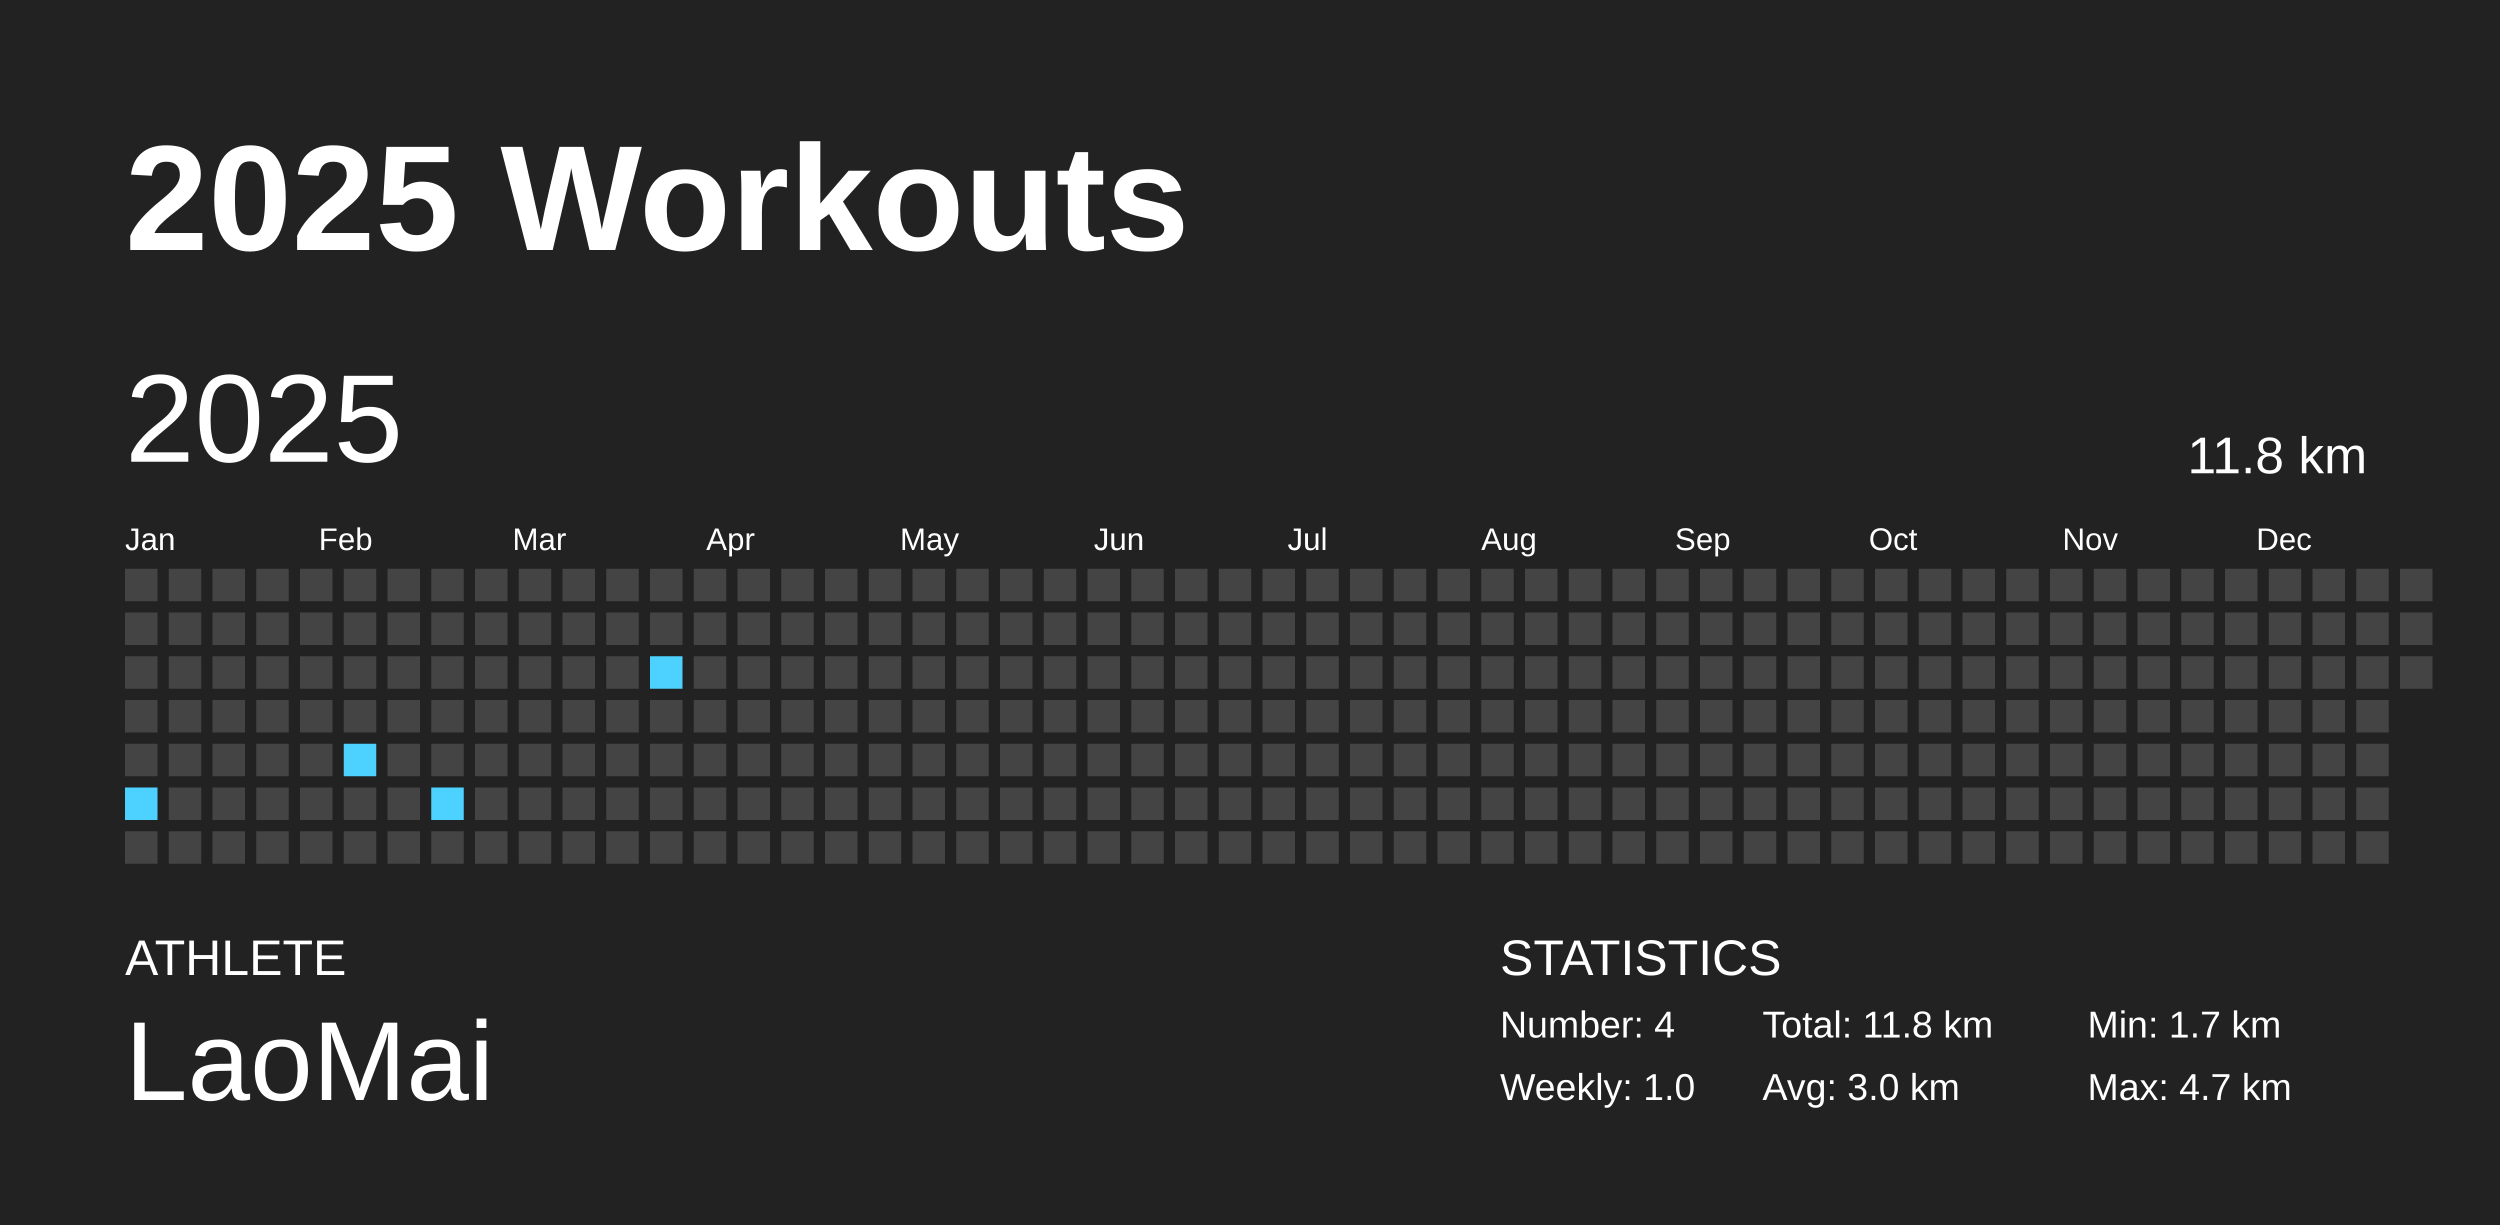
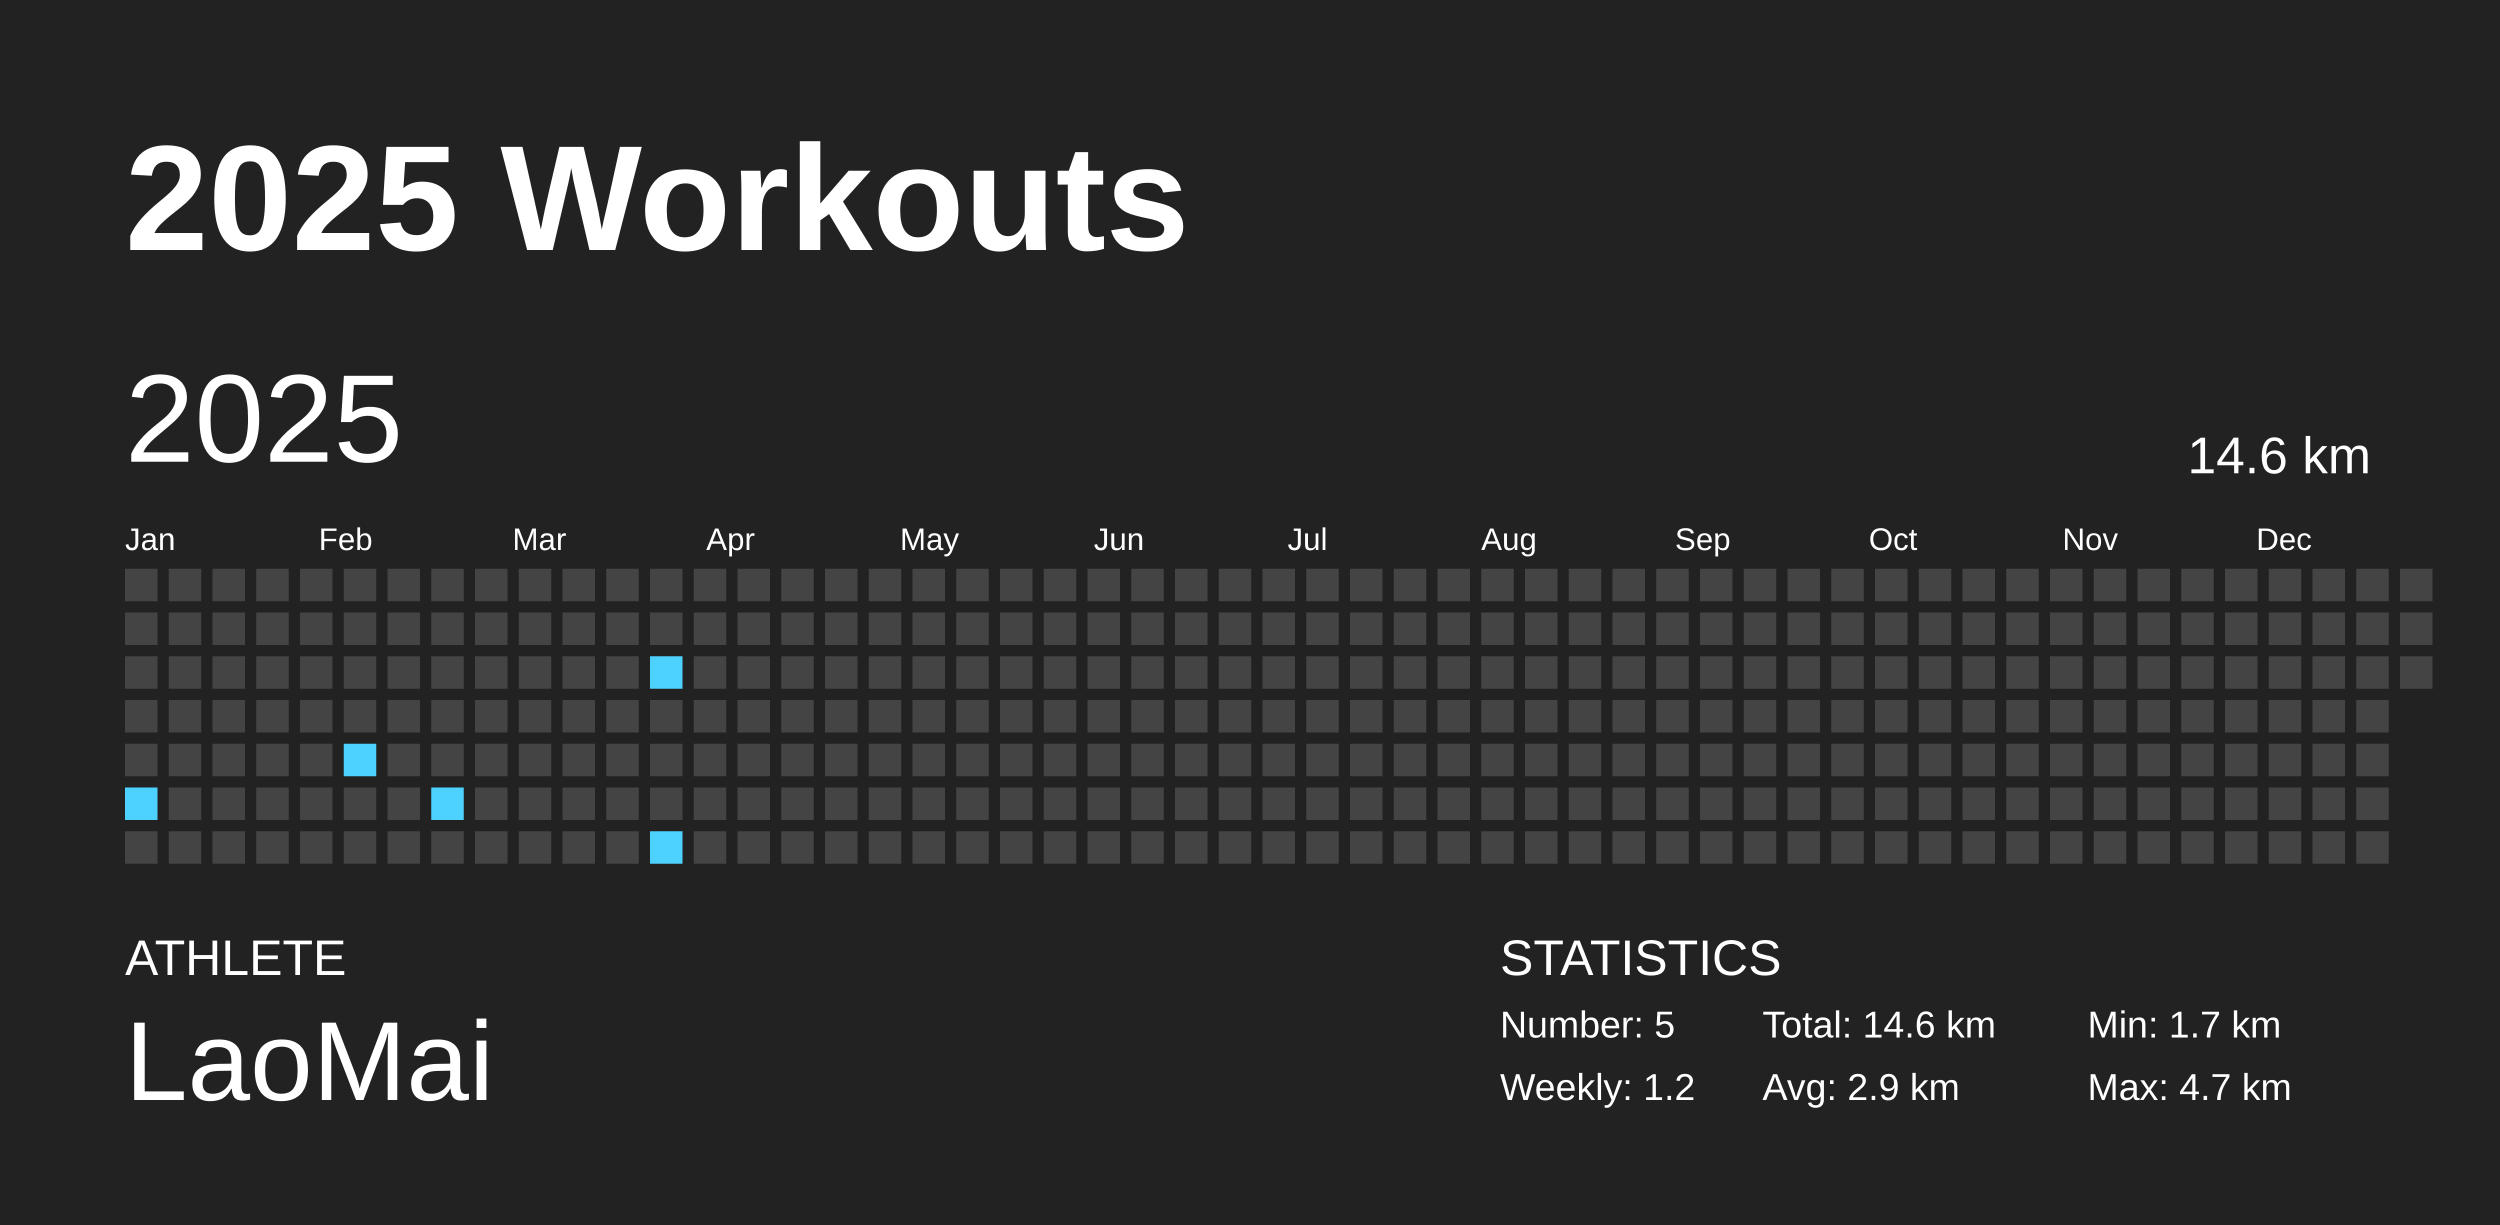
<svg xmlns="http://www.w3.org/2000/svg" baseProfile="full" height="98mm" version="1.1" viewBox="0,0,200,98" width="200mm">
  <defs />
  <rect fill="#222222" height="98" width="200" x="0" y="0" />
  <text fill="#FFFFFF" style="font-size:12px; font-family:Arial; font-weight:bold;" x="10" y="20">2025 Workouts</text>
  <text fill="#FFFFFF" style="font-size:4px; font-family:Arial" x="10" y="78">ATHLETE</text>
  <text fill="#FFFFFF" style="font-size:9px; font-family:Arial" x="10" y="88">LaoMai</text>
  <text fill="#FFFFFF" style="font-size:4px; font-family:Arial" x="120" y="78">STATISTICS</text>
-   <text fill="#FFFFFF" style="font-size:3px; font-family:Arial" x="120" y="83">Number: 4</text>
-   <text fill="#FFFFFF" style="font-size:3px; font-family:Arial" x="120" y="88">Weekly: 1.0</text>
-   <text fill="#FFFFFF" style="font-size:3px; font-family:Arial" x="141" y="83">Total: 11.8 km</text>
-   <text fill="#FFFFFF" style="font-size:3px; font-family:Arial" x="141" y="88">Avg: 3.0 km</text>
+   <text fill="#FFFFFF" style="font-size:3px; font-family:Arial" x="120" y="83">Number: 5</text>
+   <text fill="#FFFFFF" style="font-size:3px; font-family:Arial" x="120" y="88">Weekly: 1.2</text>
+   <text fill="#FFFFFF" style="font-size:3px; font-family:Arial" x="141" y="83">Total: 14.6 km</text>
+   <text fill="#FFFFFF" style="font-size:3px; font-family:Arial" x="141" y="88">Avg: 2.9 km</text>
  <text fill="#FFFFFF" style="font-size:3px; font-family:Arial" x="167" y="83">Min: 1.7 km</text>
  <text fill="#FFFFFF" style="font-size:3px; font-family:Arial" x="167" y="88">Max: 4.7 km</text>
  <text dominant-baseline="hanging" fill="#FFFFFF" style="font-size:10.0px; font-family:Arial;" x="10" y="30">2025</text>
-   <text dominant-baseline="hanging" fill="#FFFFFF" style="font-size:4.125px; font-family:Arial;" x="175" y="35">11.8 km</text>
+   <text dominant-baseline="hanging" fill="#FFFFFF" style="font-size:4.125px; font-family:Arial;" x="175" y="35">14.6 km</text>
  <text fill="#FFFFFF" style="font-size:2.5px; font-family:Arial" x="10.0" y="44">Jan</text>
  <text fill="#FFFFFF" style="font-size:2.5px; font-family:Arial" x="25.5" y="44">Feb</text>
  <text fill="#FFFFFF" style="font-size:2.5px; font-family:Arial" x="41.0" y="44">Mar</text>
  <text fill="#FFFFFF" style="font-size:2.5px; font-family:Arial" x="56.5" y="44">Apr</text>
  <text fill="#FFFFFF" style="font-size:2.5px; font-family:Arial" x="72.0" y="44">May</text>
  <text fill="#FFFFFF" style="font-size:2.5px; font-family:Arial" x="87.5" y="44">Jun</text>
  <text fill="#FFFFFF" style="font-size:2.5px; font-family:Arial" x="103.0" y="44">Jul</text>
  <text fill="#FFFFFF" style="font-size:2.5px; font-family:Arial" x="118.5" y="44">Aug</text>
  <text fill="#FFFFFF" style="font-size:2.5px; font-family:Arial" x="134.0" y="44">Sep</text>
  <text fill="#FFFFFF" style="font-size:2.5px; font-family:Arial" x="149.5" y="44">Oct</text>
  <text fill="#FFFFFF" style="font-size:2.5px; font-family:Arial" x="165.0" y="44">Nov</text>
  <text fill="#FFFFFF" style="font-size:2.5px; font-family:Arial" x="180.5" y="44">Dec</text>
  <rect fill="#444444" height="2.6" width="2.6" x="10.0" y="45.5" />
  <rect fill="#444444" height="2.6" width="2.6" x="10.0" y="49.0" />
  <rect fill="#444444" height="2.6" width="2.6" x="10.0" y="52.5" />
  <rect fill="#444444" height="2.6" width="2.6" x="10.0" y="56.0" />
  <rect fill="#444444" height="2.6" width="2.6" x="10.0" y="59.5" />
  <rect fill="#4dd2ff" height="2.6" width="2.6" x="10.0" y="63.0" />
  <rect fill="#444444" height="2.6" width="2.6" x="10.0" y="66.5" />
  <rect fill="#444444" height="2.6" width="2.6" x="13.5" y="45.5" />
  <rect fill="#444444" height="2.6" width="2.6" x="13.5" y="49.0" />
  <rect fill="#444444" height="2.6" width="2.6" x="13.5" y="52.5" />
  <rect fill="#444444" height="2.6" width="2.6" x="13.5" y="56.0" />
  <rect fill="#444444" height="2.6" width="2.6" x="13.5" y="59.5" />
  <rect fill="#444444" height="2.6" width="2.6" x="13.5" y="63.0" />
  <rect fill="#444444" height="2.6" width="2.6" x="13.5" y="66.5" />
  <rect fill="#444444" height="2.6" width="2.6" x="17.0" y="45.5" />
  <rect fill="#444444" height="2.6" width="2.6" x="17.0" y="49.0" />
  <rect fill="#444444" height="2.6" width="2.6" x="17.0" y="52.5" />
  <rect fill="#444444" height="2.6" width="2.6" x="17.0" y="56.0" />
  <rect fill="#444444" height="2.6" width="2.6" x="17.0" y="59.5" />
  <rect fill="#444444" height="2.6" width="2.6" x="17.0" y="63.0" />
  <rect fill="#444444" height="2.6" width="2.6" x="17.0" y="66.5" />
  <rect fill="#444444" height="2.6" width="2.6" x="20.5" y="45.5" />
  <rect fill="#444444" height="2.6" width="2.6" x="20.5" y="49.0" />
  <rect fill="#444444" height="2.6" width="2.6" x="20.5" y="52.5" />
  <rect fill="#444444" height="2.6" width="2.6" x="20.5" y="56.0" />
  <rect fill="#444444" height="2.6" width="2.6" x="20.5" y="59.5" />
  <rect fill="#444444" height="2.6" width="2.6" x="20.5" y="63.0" />
  <rect fill="#444444" height="2.6" width="2.6" x="20.5" y="66.5" />
  <rect fill="#444444" height="2.6" width="2.6" x="24.0" y="45.5" />
  <rect fill="#444444" height="2.6" width="2.6" x="24.0" y="49.0" />
  <rect fill="#444444" height="2.6" width="2.6" x="24.0" y="52.5" />
  <rect fill="#444444" height="2.6" width="2.6" x="24.0" y="56.0" />
  <rect fill="#444444" height="2.6" width="2.6" x="24.0" y="59.5" />
  <rect fill="#444444" height="2.6" width="2.6" x="24.0" y="63.0" />
  <rect fill="#444444" height="2.6" width="2.6" x="24.0" y="66.5" />
  <rect fill="#444444" height="2.6" width="2.6" x="27.5" y="45.5" />
  <rect fill="#444444" height="2.6" width="2.6" x="27.5" y="49.0" />
  <rect fill="#444444" height="2.6" width="2.6" x="27.5" y="52.5" />
  <rect fill="#444444" height="2.6" width="2.6" x="27.5" y="56.0" />
  <rect fill="#4dd2ff" height="2.6" width="2.6" x="27.5" y="59.5" />
  <rect fill="#444444" height="2.6" width="2.6" x="27.5" y="63.0" />
  <rect fill="#444444" height="2.6" width="2.6" x="27.5" y="66.5" />
  <rect fill="#444444" height="2.6" width="2.6" x="31.0" y="45.5" />
  <rect fill="#444444" height="2.6" width="2.6" x="31.0" y="49.0" />
  <rect fill="#444444" height="2.6" width="2.6" x="31.0" y="52.5" />
  <rect fill="#444444" height="2.6" width="2.6" x="31.0" y="56.0" />
  <rect fill="#444444" height="2.6" width="2.6" x="31.0" y="59.5" />
  <rect fill="#444444" height="2.6" width="2.6" x="31.0" y="63.0" />
  <rect fill="#444444" height="2.6" width="2.6" x="31.0" y="66.5" />
  <rect fill="#444444" height="2.6" width="2.6" x="34.5" y="45.5" />
  <rect fill="#444444" height="2.6" width="2.6" x="34.5" y="49.0" />
  <rect fill="#444444" height="2.6" width="2.6" x="34.5" y="52.5" />
  <rect fill="#444444" height="2.6" width="2.6" x="34.5" y="56.0" />
  <rect fill="#444444" height="2.6" width="2.6" x="34.5" y="59.5" />
  <rect fill="#4dd2ff" height="2.6" width="2.6" x="34.5" y="63.0" />
  <rect fill="#444444" height="2.6" width="2.6" x="34.5" y="66.5" />
  <rect fill="#444444" height="2.6" width="2.6" x="38.0" y="45.5" />
  <rect fill="#444444" height="2.6" width="2.6" x="38.0" y="49.0" />
  <rect fill="#444444" height="2.6" width="2.6" x="38.0" y="52.5" />
  <rect fill="#444444" height="2.6" width="2.6" x="38.0" y="56.0" />
  <rect fill="#444444" height="2.6" width="2.6" x="38.0" y="59.5" />
  <rect fill="#444444" height="2.6" width="2.6" x="38.0" y="63.0" />
  <rect fill="#444444" height="2.6" width="2.6" x="38.0" y="66.5" />
  <rect fill="#444444" height="2.6" width="2.6" x="41.5" y="45.5" />
  <rect fill="#444444" height="2.6" width="2.6" x="41.5" y="49.0" />
  <rect fill="#444444" height="2.6" width="2.6" x="41.5" y="52.5" />
  <rect fill="#444444" height="2.6" width="2.6" x="41.5" y="56.0" />
  <rect fill="#444444" height="2.6" width="2.6" x="41.5" y="59.5" />
  <rect fill="#444444" height="2.6" width="2.6" x="41.5" y="63.0" />
  <rect fill="#444444" height="2.6" width="2.6" x="41.5" y="66.5" />
  <rect fill="#444444" height="2.6" width="2.6" x="45.0" y="45.5" />
  <rect fill="#444444" height="2.6" width="2.6" x="45.0" y="49.0" />
  <rect fill="#444444" height="2.6" width="2.6" x="45.0" y="52.5" />
  <rect fill="#444444" height="2.6" width="2.6" x="45.0" y="56.0" />
  <rect fill="#444444" height="2.6" width="2.6" x="45.0" y="59.5" />
  <rect fill="#444444" height="2.6" width="2.6" x="45.0" y="63.0" />
  <rect fill="#444444" height="2.6" width="2.6" x="45.0" y="66.5" />
  <rect fill="#444444" height="2.6" width="2.6" x="48.5" y="45.5" />
  <rect fill="#444444" height="2.6" width="2.6" x="48.5" y="49.0" />
  <rect fill="#444444" height="2.6" width="2.6" x="48.5" y="52.5" />
  <rect fill="#444444" height="2.6" width="2.6" x="48.5" y="56.0" />
  <rect fill="#444444" height="2.6" width="2.6" x="48.5" y="59.5" />
  <rect fill="#444444" height="2.6" width="2.6" x="48.5" y="63.0" />
  <rect fill="#444444" height="2.6" width="2.6" x="48.5" y="66.5" />
  <rect fill="#444444" height="2.6" width="2.6" x="52.0" y="45.5" />
  <rect fill="#444444" height="2.6" width="2.6" x="52.0" y="49.0" />
  <rect fill="#4dd2ff" height="2.6" width="2.6" x="52.0" y="52.5" />
  <rect fill="#444444" height="2.6" width="2.6" x="52.0" y="56.0" />
  <rect fill="#444444" height="2.6" width="2.6" x="52.0" y="59.5" />
  <rect fill="#444444" height="2.6" width="2.6" x="52.0" y="63.0" />
-   <rect fill="#444444" height="2.6" width="2.6" x="52.0" y="66.5" />
+   <rect fill="#4dd2ff" height="2.6" width="2.6" x="52.0" y="66.5" />
  <rect fill="#444444" height="2.6" width="2.6" x="55.5" y="45.5" />
  <rect fill="#444444" height="2.6" width="2.6" x="55.5" y="49.0" />
  <rect fill="#444444" height="2.6" width="2.6" x="55.5" y="52.5" />
  <rect fill="#444444" height="2.6" width="2.6" x="55.5" y="56.0" />
  <rect fill="#444444" height="2.6" width="2.6" x="55.5" y="59.5" />
  <rect fill="#444444" height="2.6" width="2.6" x="55.5" y="63.0" />
  <rect fill="#444444" height="2.6" width="2.6" x="55.5" y="66.5" />
  <rect fill="#444444" height="2.6" width="2.6" x="59.0" y="45.5" />
  <rect fill="#444444" height="2.6" width="2.6" x="59.0" y="49.0" />
  <rect fill="#444444" height="2.6" width="2.6" x="59.0" y="52.5" />
  <rect fill="#444444" height="2.6" width="2.6" x="59.0" y="56.0" />
  <rect fill="#444444" height="2.6" width="2.6" x="59.0" y="59.5" />
  <rect fill="#444444" height="2.6" width="2.6" x="59.0" y="63.0" />
  <rect fill="#444444" height="2.6" width="2.6" x="59.0" y="66.5" />
  <rect fill="#444444" height="2.6" width="2.6" x="62.5" y="45.5" />
  <rect fill="#444444" height="2.6" width="2.6" x="62.5" y="49.0" />
  <rect fill="#444444" height="2.6" width="2.6" x="62.5" y="52.5" />
  <rect fill="#444444" height="2.6" width="2.6" x="62.5" y="56.0" />
  <rect fill="#444444" height="2.6" width="2.6" x="62.5" y="59.5" />
  <rect fill="#444444" height="2.6" width="2.6" x="62.5" y="63.0" />
  <rect fill="#444444" height="2.6" width="2.6" x="62.5" y="66.5" />
  <rect fill="#444444" height="2.6" width="2.6" x="66.0" y="45.5" />
  <rect fill="#444444" height="2.6" width="2.6" x="66.0" y="49.0" />
  <rect fill="#444444" height="2.6" width="2.6" x="66.0" y="52.5" />
  <rect fill="#444444" height="2.6" width="2.6" x="66.0" y="56.0" />
  <rect fill="#444444" height="2.6" width="2.6" x="66.0" y="59.5" />
  <rect fill="#444444" height="2.6" width="2.6" x="66.0" y="63.0" />
  <rect fill="#444444" height="2.6" width="2.6" x="66.0" y="66.5" />
  <rect fill="#444444" height="2.6" width="2.6" x="69.5" y="45.5" />
  <rect fill="#444444" height="2.6" width="2.6" x="69.5" y="49.0" />
  <rect fill="#444444" height="2.6" width="2.6" x="69.5" y="52.5" />
  <rect fill="#444444" height="2.6" width="2.6" x="69.5" y="56.0" />
  <rect fill="#444444" height="2.6" width="2.6" x="69.5" y="59.5" />
  <rect fill="#444444" height="2.6" width="2.6" x="69.5" y="63.0" />
  <rect fill="#444444" height="2.6" width="2.6" x="69.5" y="66.5" />
  <rect fill="#444444" height="2.6" width="2.6" x="73.0" y="45.5" />
  <rect fill="#444444" height="2.6" width="2.6" x="73.0" y="49.0" />
  <rect fill="#444444" height="2.6" width="2.6" x="73.0" y="52.5" />
  <rect fill="#444444" height="2.6" width="2.6" x="73.0" y="56.0" />
  <rect fill="#444444" height="2.6" width="2.6" x="73.0" y="59.5" />
  <rect fill="#444444" height="2.6" width="2.6" x="73.0" y="63.0" />
  <rect fill="#444444" height="2.6" width="2.6" x="73.0" y="66.5" />
  <rect fill="#444444" height="2.6" width="2.6" x="76.5" y="45.5" />
  <rect fill="#444444" height="2.6" width="2.6" x="76.5" y="49.0" />
  <rect fill="#444444" height="2.6" width="2.6" x="76.5" y="52.5" />
  <rect fill="#444444" height="2.6" width="2.6" x="76.5" y="56.0" />
  <rect fill="#444444" height="2.6" width="2.6" x="76.5" y="59.5" />
  <rect fill="#444444" height="2.6" width="2.6" x="76.5" y="63.0" />
  <rect fill="#444444" height="2.6" width="2.6" x="76.5" y="66.5" />
  <rect fill="#444444" height="2.6" width="2.6" x="80.0" y="45.5" />
  <rect fill="#444444" height="2.6" width="2.6" x="80.0" y="49.0" />
  <rect fill="#444444" height="2.6" width="2.6" x="80.0" y="52.5" />
  <rect fill="#444444" height="2.6" width="2.6" x="80.0" y="56.0" />
  <rect fill="#444444" height="2.6" width="2.6" x="80.0" y="59.5" />
  <rect fill="#444444" height="2.6" width="2.6" x="80.0" y="63.0" />
  <rect fill="#444444" height="2.6" width="2.6" x="80.0" y="66.5" />
  <rect fill="#444444" height="2.6" width="2.6" x="83.5" y="45.5" />
  <rect fill="#444444" height="2.6" width="2.6" x="83.5" y="49.0" />
  <rect fill="#444444" height="2.6" width="2.6" x="83.5" y="52.5" />
  <rect fill="#444444" height="2.6" width="2.6" x="83.5" y="56.0" />
  <rect fill="#444444" height="2.6" width="2.6" x="83.5" y="59.5" />
  <rect fill="#444444" height="2.6" width="2.6" x="83.5" y="63.0" />
  <rect fill="#444444" height="2.6" width="2.6" x="83.5" y="66.5" />
  <rect fill="#444444" height="2.6" width="2.6" x="87.0" y="45.5" />
  <rect fill="#444444" height="2.6" width="2.6" x="87.0" y="49.0" />
  <rect fill="#444444" height="2.6" width="2.6" x="87.0" y="52.5" />
  <rect fill="#444444" height="2.6" width="2.6" x="87.0" y="56.0" />
  <rect fill="#444444" height="2.6" width="2.6" x="87.0" y="59.5" />
  <rect fill="#444444" height="2.6" width="2.6" x="87.0" y="63.0" />
  <rect fill="#444444" height="2.6" width="2.6" x="87.0" y="66.5" />
  <rect fill="#444444" height="2.6" width="2.6" x="90.5" y="45.5" />
  <rect fill="#444444" height="2.6" width="2.6" x="90.5" y="49.0" />
  <rect fill="#444444" height="2.6" width="2.6" x="90.5" y="52.5" />
  <rect fill="#444444" height="2.6" width="2.6" x="90.5" y="56.0" />
  <rect fill="#444444" height="2.6" width="2.6" x="90.5" y="59.5" />
  <rect fill="#444444" height="2.6" width="2.6" x="90.5" y="63.0" />
  <rect fill="#444444" height="2.6" width="2.6" x="90.5" y="66.5" />
  <rect fill="#444444" height="2.6" width="2.6" x="94.0" y="45.5" />
  <rect fill="#444444" height="2.6" width="2.6" x="94.0" y="49.0" />
  <rect fill="#444444" height="2.6" width="2.6" x="94.0" y="52.5" />
  <rect fill="#444444" height="2.6" width="2.6" x="94.0" y="56.0" />
  <rect fill="#444444" height="2.6" width="2.6" x="94.0" y="59.5" />
  <rect fill="#444444" height="2.6" width="2.6" x="94.0" y="63.0" />
  <rect fill="#444444" height="2.6" width="2.6" x="94.0" y="66.5" />
  <rect fill="#444444" height="2.6" width="2.6" x="97.5" y="45.5" />
  <rect fill="#444444" height="2.6" width="2.6" x="97.5" y="49.0" />
  <rect fill="#444444" height="2.6" width="2.6" x="97.5" y="52.5" />
  <rect fill="#444444" height="2.6" width="2.6" x="97.5" y="56.0" />
  <rect fill="#444444" height="2.6" width="2.6" x="97.5" y="59.5" />
  <rect fill="#444444" height="2.6" width="2.6" x="97.5" y="63.0" />
  <rect fill="#444444" height="2.6" width="2.6" x="97.5" y="66.5" />
  <rect fill="#444444" height="2.6" width="2.6" x="101.0" y="45.5" />
  <rect fill="#444444" height="2.6" width="2.6" x="101.0" y="49.0" />
  <rect fill="#444444" height="2.6" width="2.6" x="101.0" y="52.5" />
  <rect fill="#444444" height="2.6" width="2.6" x="101.0" y="56.0" />
  <rect fill="#444444" height="2.6" width="2.6" x="101.0" y="59.5" />
  <rect fill="#444444" height="2.6" width="2.6" x="101.0" y="63.0" />
  <rect fill="#444444" height="2.6" width="2.6" x="101.0" y="66.5" />
  <rect fill="#444444" height="2.6" width="2.6" x="104.5" y="45.5" />
  <rect fill="#444444" height="2.6" width="2.6" x="104.5" y="49.0" />
  <rect fill="#444444" height="2.6" width="2.6" x="104.5" y="52.5" />
  <rect fill="#444444" height="2.6" width="2.6" x="104.5" y="56.0" />
  <rect fill="#444444" height="2.6" width="2.6" x="104.5" y="59.5" />
  <rect fill="#444444" height="2.6" width="2.6" x="104.5" y="63.0" />
  <rect fill="#444444" height="2.6" width="2.6" x="104.5" y="66.5" />
  <rect fill="#444444" height="2.6" width="2.6" x="108.0" y="45.5" />
  <rect fill="#444444" height="2.6" width="2.6" x="108.0" y="49.0" />
  <rect fill="#444444" height="2.6" width="2.6" x="108.0" y="52.5" />
  <rect fill="#444444" height="2.6" width="2.6" x="108.0" y="56.0" />
  <rect fill="#444444" height="2.6" width="2.6" x="108.0" y="59.5" />
  <rect fill="#444444" height="2.6" width="2.6" x="108.0" y="63.0" />
  <rect fill="#444444" height="2.6" width="2.6" x="108.0" y="66.5" />
  <rect fill="#444444" height="2.6" width="2.6" x="111.5" y="45.5" />
  <rect fill="#444444" height="2.6" width="2.6" x="111.5" y="49.0" />
  <rect fill="#444444" height="2.6" width="2.6" x="111.5" y="52.5" />
  <rect fill="#444444" height="2.6" width="2.6" x="111.5" y="56.0" />
  <rect fill="#444444" height="2.6" width="2.6" x="111.5" y="59.5" />
  <rect fill="#444444" height="2.6" width="2.6" x="111.5" y="63.0" />
  <rect fill="#444444" height="2.6" width="2.6" x="111.5" y="66.5" />
  <rect fill="#444444" height="2.6" width="2.6" x="115.0" y="45.5" />
  <rect fill="#444444" height="2.6" width="2.6" x="115.0" y="49.0" />
  <rect fill="#444444" height="2.6" width="2.6" x="115.0" y="52.5" />
  <rect fill="#444444" height="2.6" width="2.6" x="115.0" y="56.0" />
  <rect fill="#444444" height="2.6" width="2.6" x="115.0" y="59.5" />
  <rect fill="#444444" height="2.6" width="2.6" x="115.0" y="63.0" />
  <rect fill="#444444" height="2.6" width="2.6" x="115.0" y="66.5" />
  <rect fill="#444444" height="2.6" width="2.6" x="118.5" y="45.5" />
  <rect fill="#444444" height="2.6" width="2.6" x="118.5" y="49.0" />
  <rect fill="#444444" height="2.6" width="2.6" x="118.5" y="52.5" />
  <rect fill="#444444" height="2.6" width="2.6" x="118.5" y="56.0" />
  <rect fill="#444444" height="2.6" width="2.6" x="118.5" y="59.5" />
  <rect fill="#444444" height="2.6" width="2.6" x="118.5" y="63.0" />
  <rect fill="#444444" height="2.6" width="2.6" x="118.5" y="66.5" />
  <rect fill="#444444" height="2.6" width="2.6" x="122.0" y="45.5" />
  <rect fill="#444444" height="2.6" width="2.6" x="122.0" y="49.0" />
  <rect fill="#444444" height="2.6" width="2.6" x="122.0" y="52.5" />
  <rect fill="#444444" height="2.6" width="2.6" x="122.0" y="56.0" />
  <rect fill="#444444" height="2.6" width="2.6" x="122.0" y="59.5" />
  <rect fill="#444444" height="2.6" width="2.6" x="122.0" y="63.0" />
  <rect fill="#444444" height="2.6" width="2.6" x="122.0" y="66.5" />
  <rect fill="#444444" height="2.6" width="2.6" x="125.5" y="45.5" />
  <rect fill="#444444" height="2.6" width="2.6" x="125.5" y="49.0" />
  <rect fill="#444444" height="2.6" width="2.6" x="125.5" y="52.5" />
  <rect fill="#444444" height="2.6" width="2.6" x="125.5" y="56.0" />
  <rect fill="#444444" height="2.6" width="2.6" x="125.5" y="59.5" />
  <rect fill="#444444" height="2.6" width="2.6" x="125.5" y="63.0" />
  <rect fill="#444444" height="2.6" width="2.6" x="125.5" y="66.5" />
  <rect fill="#444444" height="2.6" width="2.6" x="129.0" y="45.5" />
  <rect fill="#444444" height="2.6" width="2.6" x="129.0" y="49.0" />
  <rect fill="#444444" height="2.6" width="2.6" x="129.0" y="52.5" />
  <rect fill="#444444" height="2.6" width="2.6" x="129.0" y="56.0" />
  <rect fill="#444444" height="2.6" width="2.6" x="129.0" y="59.5" />
  <rect fill="#444444" height="2.6" width="2.6" x="129.0" y="63.0" />
  <rect fill="#444444" height="2.6" width="2.6" x="129.0" y="66.5" />
  <rect fill="#444444" height="2.6" width="2.6" x="132.5" y="45.5" />
  <rect fill="#444444" height="2.6" width="2.6" x="132.5" y="49.0" />
  <rect fill="#444444" height="2.6" width="2.6" x="132.5" y="52.5" />
  <rect fill="#444444" height="2.6" width="2.6" x="132.5" y="56.0" />
  <rect fill="#444444" height="2.6" width="2.6" x="132.5" y="59.5" />
  <rect fill="#444444" height="2.6" width="2.6" x="132.5" y="63.0" />
  <rect fill="#444444" height="2.6" width="2.6" x="132.5" y="66.5" />
  <rect fill="#444444" height="2.6" width="2.6" x="136.0" y="45.5" />
  <rect fill="#444444" height="2.6" width="2.6" x="136.0" y="49.0" />
  <rect fill="#444444" height="2.6" width="2.6" x="136.0" y="52.5" />
  <rect fill="#444444" height="2.6" width="2.6" x="136.0" y="56.0" />
  <rect fill="#444444" height="2.6" width="2.6" x="136.0" y="59.5" />
  <rect fill="#444444" height="2.6" width="2.6" x="136.0" y="63.0" />
  <rect fill="#444444" height="2.6" width="2.6" x="136.0" y="66.5" />
  <rect fill="#444444" height="2.6" width="2.6" x="139.5" y="45.5" />
  <rect fill="#444444" height="2.6" width="2.6" x="139.5" y="49.0" />
  <rect fill="#444444" height="2.6" width="2.6" x="139.5" y="52.5" />
  <rect fill="#444444" height="2.6" width="2.6" x="139.5" y="56.0" />
  <rect fill="#444444" height="2.6" width="2.6" x="139.5" y="59.5" />
  <rect fill="#444444" height="2.6" width="2.6" x="139.5" y="63.0" />
  <rect fill="#444444" height="2.6" width="2.6" x="139.5" y="66.5" />
  <rect fill="#444444" height="2.6" width="2.6" x="143.0" y="45.5" />
  <rect fill="#444444" height="2.6" width="2.6" x="143.0" y="49.0" />
  <rect fill="#444444" height="2.6" width="2.6" x="143.0" y="52.5" />
  <rect fill="#444444" height="2.6" width="2.6" x="143.0" y="56.0" />
  <rect fill="#444444" height="2.6" width="2.6" x="143.0" y="59.5" />
  <rect fill="#444444" height="2.6" width="2.6" x="143.0" y="63.0" />
  <rect fill="#444444" height="2.6" width="2.6" x="143.0" y="66.5" />
  <rect fill="#444444" height="2.6" width="2.6" x="146.5" y="45.5" />
  <rect fill="#444444" height="2.6" width="2.6" x="146.5" y="49.0" />
  <rect fill="#444444" height="2.6" width="2.6" x="146.5" y="52.5" />
  <rect fill="#444444" height="2.6" width="2.6" x="146.5" y="56.0" />
  <rect fill="#444444" height="2.6" width="2.6" x="146.5" y="59.5" />
  <rect fill="#444444" height="2.6" width="2.6" x="146.5" y="63.0" />
  <rect fill="#444444" height="2.6" width="2.6" x="146.5" y="66.5" />
  <rect fill="#444444" height="2.6" width="2.6" x="150.0" y="45.5" />
  <rect fill="#444444" height="2.6" width="2.6" x="150.0" y="49.0" />
  <rect fill="#444444" height="2.6" width="2.6" x="150.0" y="52.5" />
  <rect fill="#444444" height="2.6" width="2.6" x="150.0" y="56.0" />
  <rect fill="#444444" height="2.6" width="2.6" x="150.0" y="59.5" />
  <rect fill="#444444" height="2.6" width="2.6" x="150.0" y="63.0" />
  <rect fill="#444444" height="2.6" width="2.6" x="150.0" y="66.5" />
  <rect fill="#444444" height="2.6" width="2.6" x="153.5" y="45.5" />
  <rect fill="#444444" height="2.6" width="2.6" x="153.5" y="49.0" />
  <rect fill="#444444" height="2.6" width="2.6" x="153.5" y="52.5" />
  <rect fill="#444444" height="2.6" width="2.6" x="153.5" y="56.0" />
  <rect fill="#444444" height="2.6" width="2.6" x="153.5" y="59.5" />
  <rect fill="#444444" height="2.6" width="2.6" x="153.5" y="63.0" />
  <rect fill="#444444" height="2.6" width="2.6" x="153.5" y="66.5" />
  <rect fill="#444444" height="2.6" width="2.6" x="157.0" y="45.5" />
  <rect fill="#444444" height="2.6" width="2.6" x="157.0" y="49.0" />
  <rect fill="#444444" height="2.6" width="2.6" x="157.0" y="52.5" />
  <rect fill="#444444" height="2.6" width="2.6" x="157.0" y="56.0" />
  <rect fill="#444444" height="2.6" width="2.6" x="157.0" y="59.5" />
  <rect fill="#444444" height="2.6" width="2.6" x="157.0" y="63.0" />
  <rect fill="#444444" height="2.6" width="2.6" x="157.0" y="66.5" />
  <rect fill="#444444" height="2.6" width="2.6" x="160.5" y="45.5" />
  <rect fill="#444444" height="2.6" width="2.6" x="160.5" y="49.0" />
  <rect fill="#444444" height="2.6" width="2.6" x="160.5" y="52.5" />
  <rect fill="#444444" height="2.6" width="2.6" x="160.5" y="56.0" />
  <rect fill="#444444" height="2.6" width="2.6" x="160.5" y="59.5" />
  <rect fill="#444444" height="2.6" width="2.6" x="160.5" y="63.0" />
  <rect fill="#444444" height="2.6" width="2.6" x="160.5" y="66.5" />
  <rect fill="#444444" height="2.6" width="2.6" x="164.0" y="45.5" />
  <rect fill="#444444" height="2.6" width="2.6" x="164.0" y="49.0" />
  <rect fill="#444444" height="2.6" width="2.6" x="164.0" y="52.5" />
  <rect fill="#444444" height="2.6" width="2.6" x="164.0" y="56.0" />
  <rect fill="#444444" height="2.6" width="2.6" x="164.0" y="59.5" />
  <rect fill="#444444" height="2.6" width="2.6" x="164.0" y="63.0" />
  <rect fill="#444444" height="2.6" width="2.6" x="164.0" y="66.5" />
  <rect fill="#444444" height="2.6" width="2.6" x="167.5" y="45.5" />
  <rect fill="#444444" height="2.6" width="2.6" x="167.5" y="49.0" />
  <rect fill="#444444" height="2.6" width="2.6" x="167.5" y="52.5" />
  <rect fill="#444444" height="2.6" width="2.6" x="167.5" y="56.0" />
  <rect fill="#444444" height="2.6" width="2.6" x="167.5" y="59.5" />
  <rect fill="#444444" height="2.6" width="2.6" x="167.5" y="63.0" />
  <rect fill="#444444" height="2.6" width="2.6" x="167.5" y="66.5" />
  <rect fill="#444444" height="2.6" width="2.6" x="171.0" y="45.5" />
  <rect fill="#444444" height="2.6" width="2.6" x="171.0" y="49.0" />
  <rect fill="#444444" height="2.6" width="2.6" x="171.0" y="52.5" />
  <rect fill="#444444" height="2.6" width="2.6" x="171.0" y="56.0" />
  <rect fill="#444444" height="2.6" width="2.6" x="171.0" y="59.5" />
  <rect fill="#444444" height="2.6" width="2.6" x="171.0" y="63.0" />
  <rect fill="#444444" height="2.6" width="2.6" x="171.0" y="66.5" />
  <rect fill="#444444" height="2.6" width="2.6" x="174.5" y="45.5" />
  <rect fill="#444444" height="2.6" width="2.6" x="174.5" y="49.0" />
  <rect fill="#444444" height="2.6" width="2.6" x="174.5" y="52.5" />
  <rect fill="#444444" height="2.6" width="2.6" x="174.5" y="56.0" />
  <rect fill="#444444" height="2.6" width="2.6" x="174.5" y="59.5" />
  <rect fill="#444444" height="2.6" width="2.6" x="174.5" y="63.0" />
  <rect fill="#444444" height="2.6" width="2.6" x="174.5" y="66.5" />
  <rect fill="#444444" height="2.6" width="2.6" x="178.0" y="45.5" />
  <rect fill="#444444" height="2.6" width="2.6" x="178.0" y="49.0" />
  <rect fill="#444444" height="2.6" width="2.6" x="178.0" y="52.5" />
  <rect fill="#444444" height="2.6" width="2.6" x="178.0" y="56.0" />
  <rect fill="#444444" height="2.6" width="2.6" x="178.0" y="59.5" />
  <rect fill="#444444" height="2.6" width="2.6" x="178.0" y="63.0" />
  <rect fill="#444444" height="2.6" width="2.6" x="178.0" y="66.5" />
  <rect fill="#444444" height="2.6" width="2.6" x="181.5" y="45.5" />
  <rect fill="#444444" height="2.6" width="2.6" x="181.5" y="49.0" />
  <rect fill="#444444" height="2.6" width="2.6" x="181.5" y="52.5" />
  <rect fill="#444444" height="2.6" width="2.6" x="181.5" y="56.0" />
  <rect fill="#444444" height="2.6" width="2.6" x="181.5" y="59.5" />
  <rect fill="#444444" height="2.6" width="2.6" x="181.5" y="63.0" />
  <rect fill="#444444" height="2.6" width="2.6" x="181.5" y="66.5" />
  <rect fill="#444444" height="2.6" width="2.6" x="185.0" y="45.5" />
  <rect fill="#444444" height="2.6" width="2.6" x="185.0" y="49.0" />
  <rect fill="#444444" height="2.6" width="2.6" x="185.0" y="52.5" />
  <rect fill="#444444" height="2.6" width="2.6" x="185.0" y="56.0" />
  <rect fill="#444444" height="2.6" width="2.6" x="185.0" y="59.5" />
  <rect fill="#444444" height="2.6" width="2.6" x="185.0" y="63.0" />
  <rect fill="#444444" height="2.6" width="2.6" x="185.0" y="66.5" />
  <rect fill="#444444" height="2.6" width="2.6" x="188.5" y="45.5" />
  <rect fill="#444444" height="2.6" width="2.6" x="188.5" y="49.0" />
  <rect fill="#444444" height="2.6" width="2.6" x="188.5" y="52.5" />
  <rect fill="#444444" height="2.6" width="2.6" x="188.5" y="56.0" />
  <rect fill="#444444" height="2.6" width="2.6" x="188.5" y="59.5" />
  <rect fill="#444444" height="2.6" width="2.6" x="188.5" y="63.0" />
  <rect fill="#444444" height="2.6" width="2.6" x="188.5" y="66.5" />
  <rect fill="#444444" height="2.6" width="2.6" x="192.0" y="45.5" />
  <rect fill="#444444" height="2.6" width="2.6" x="192.0" y="49.0" />
  <rect fill="#444444" height="2.6" width="2.6" x="192.0" y="52.5" />
</svg>
